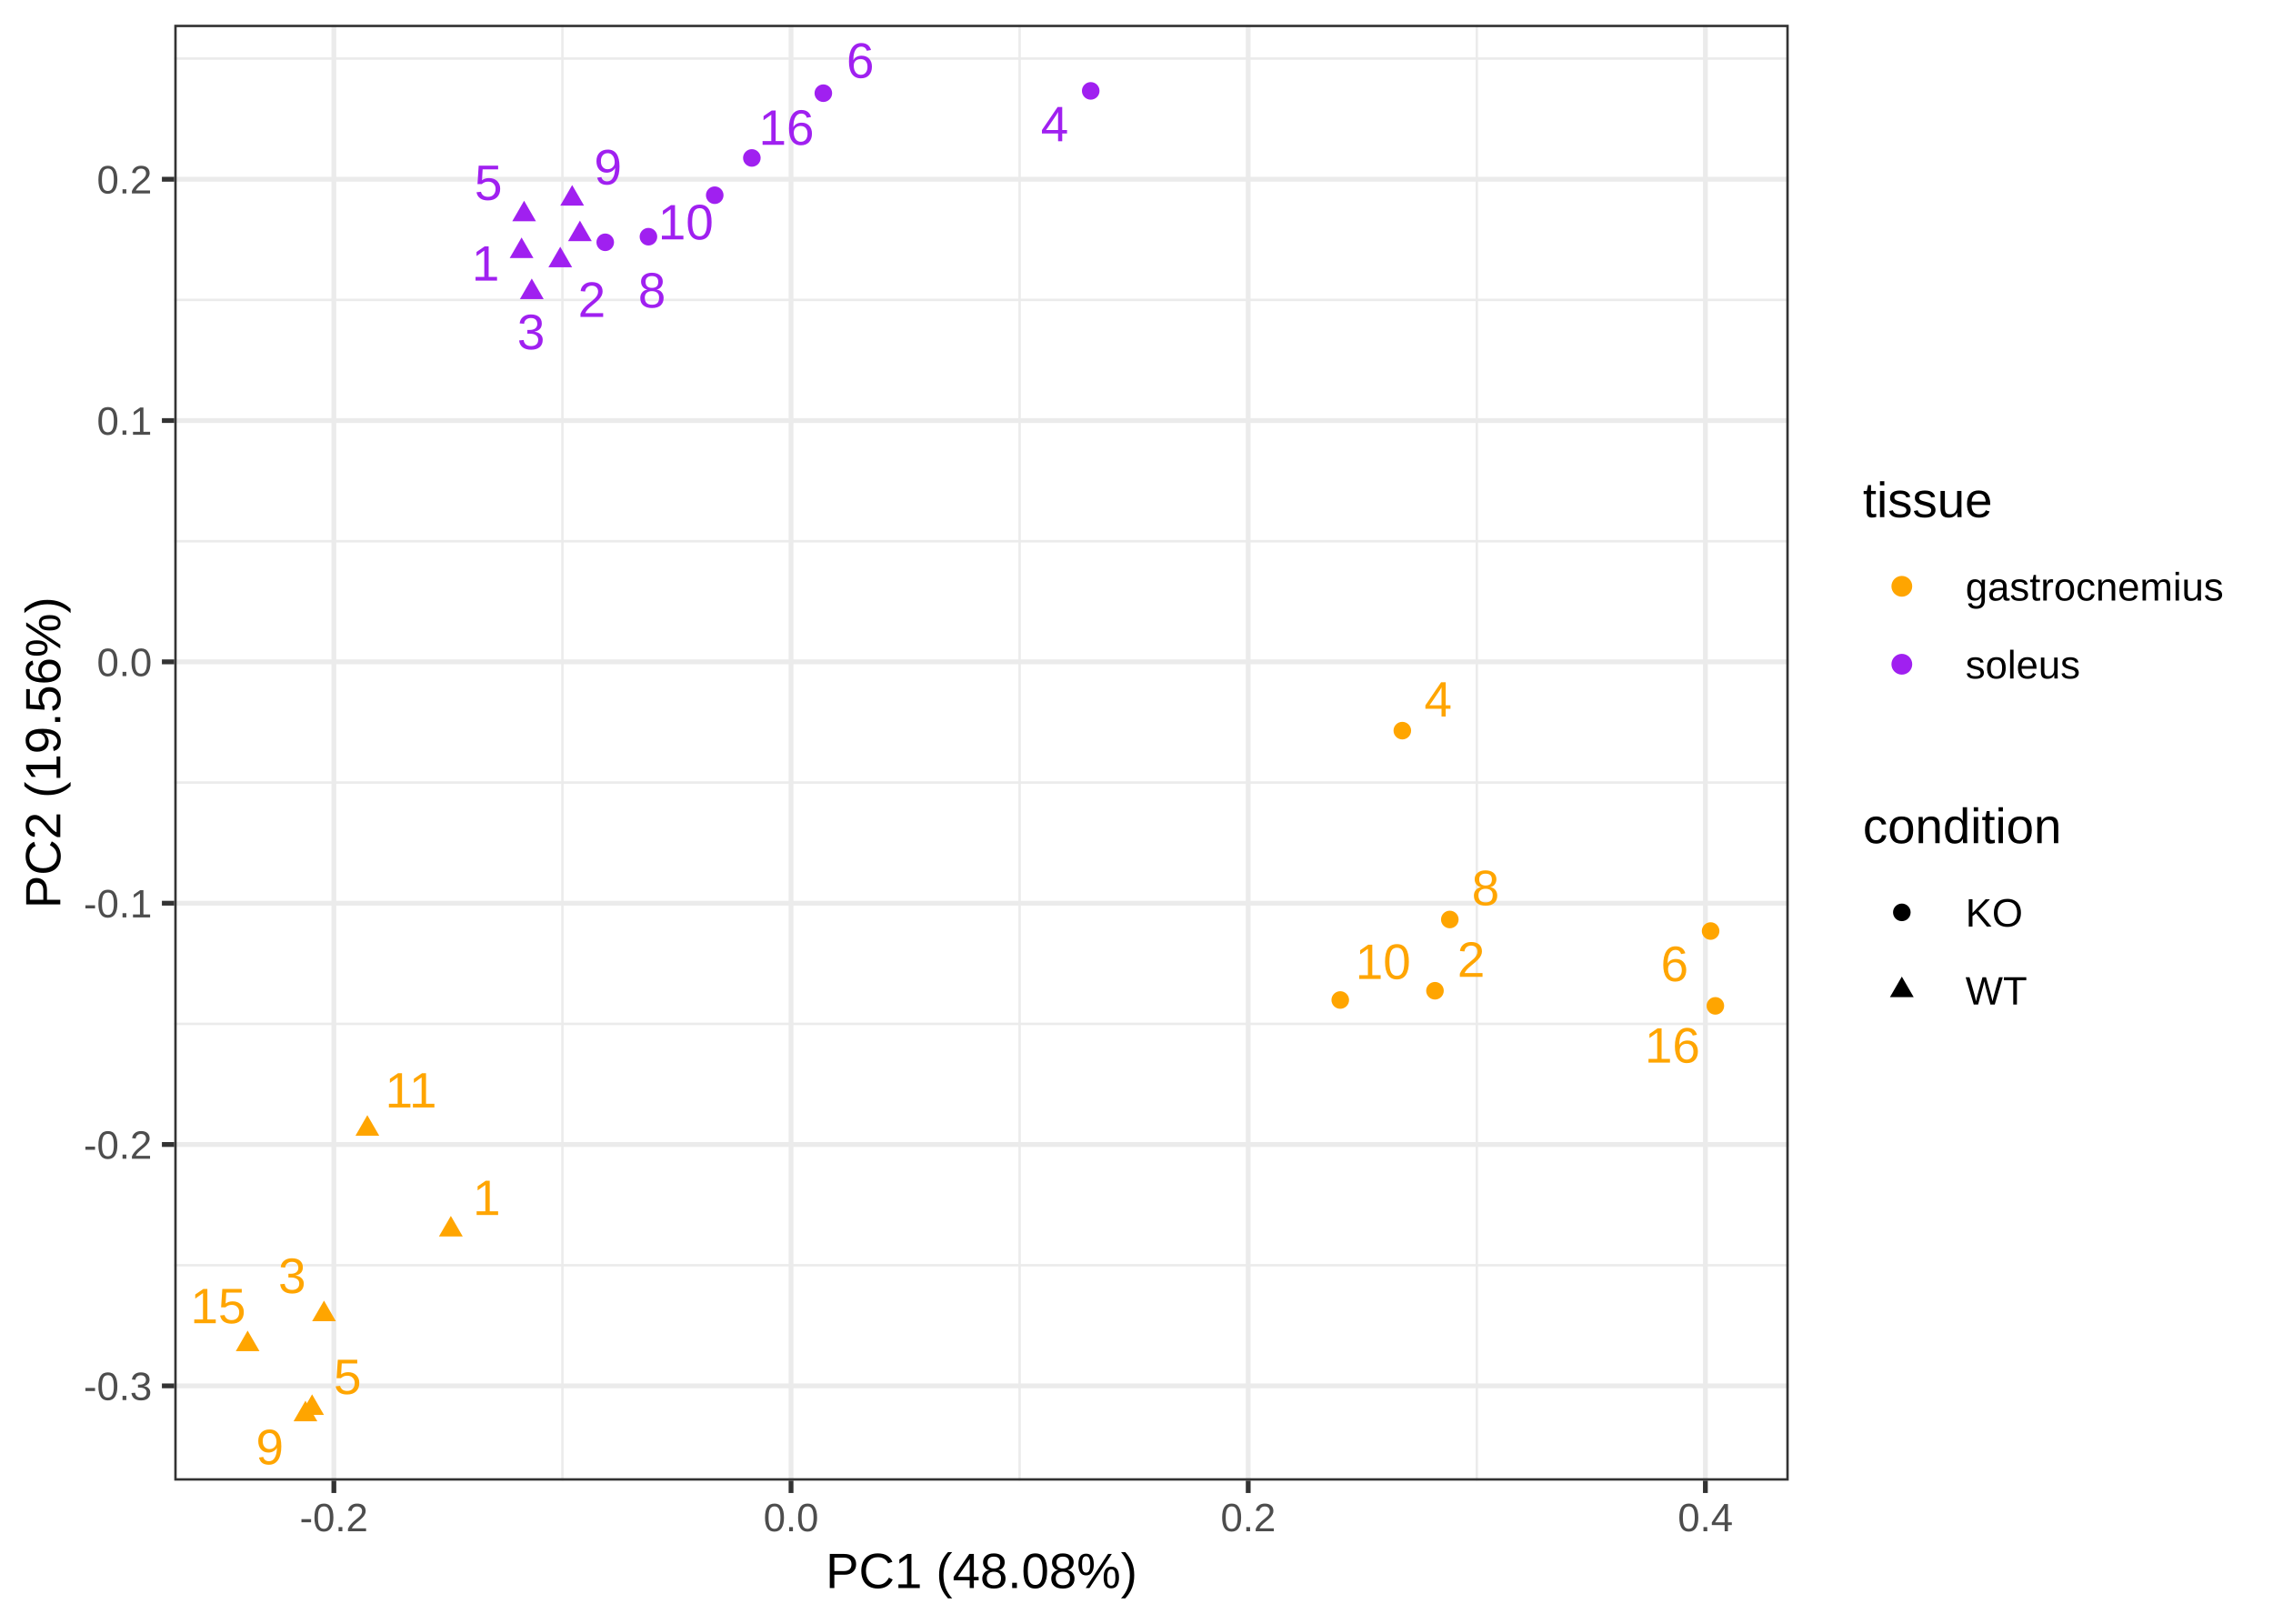
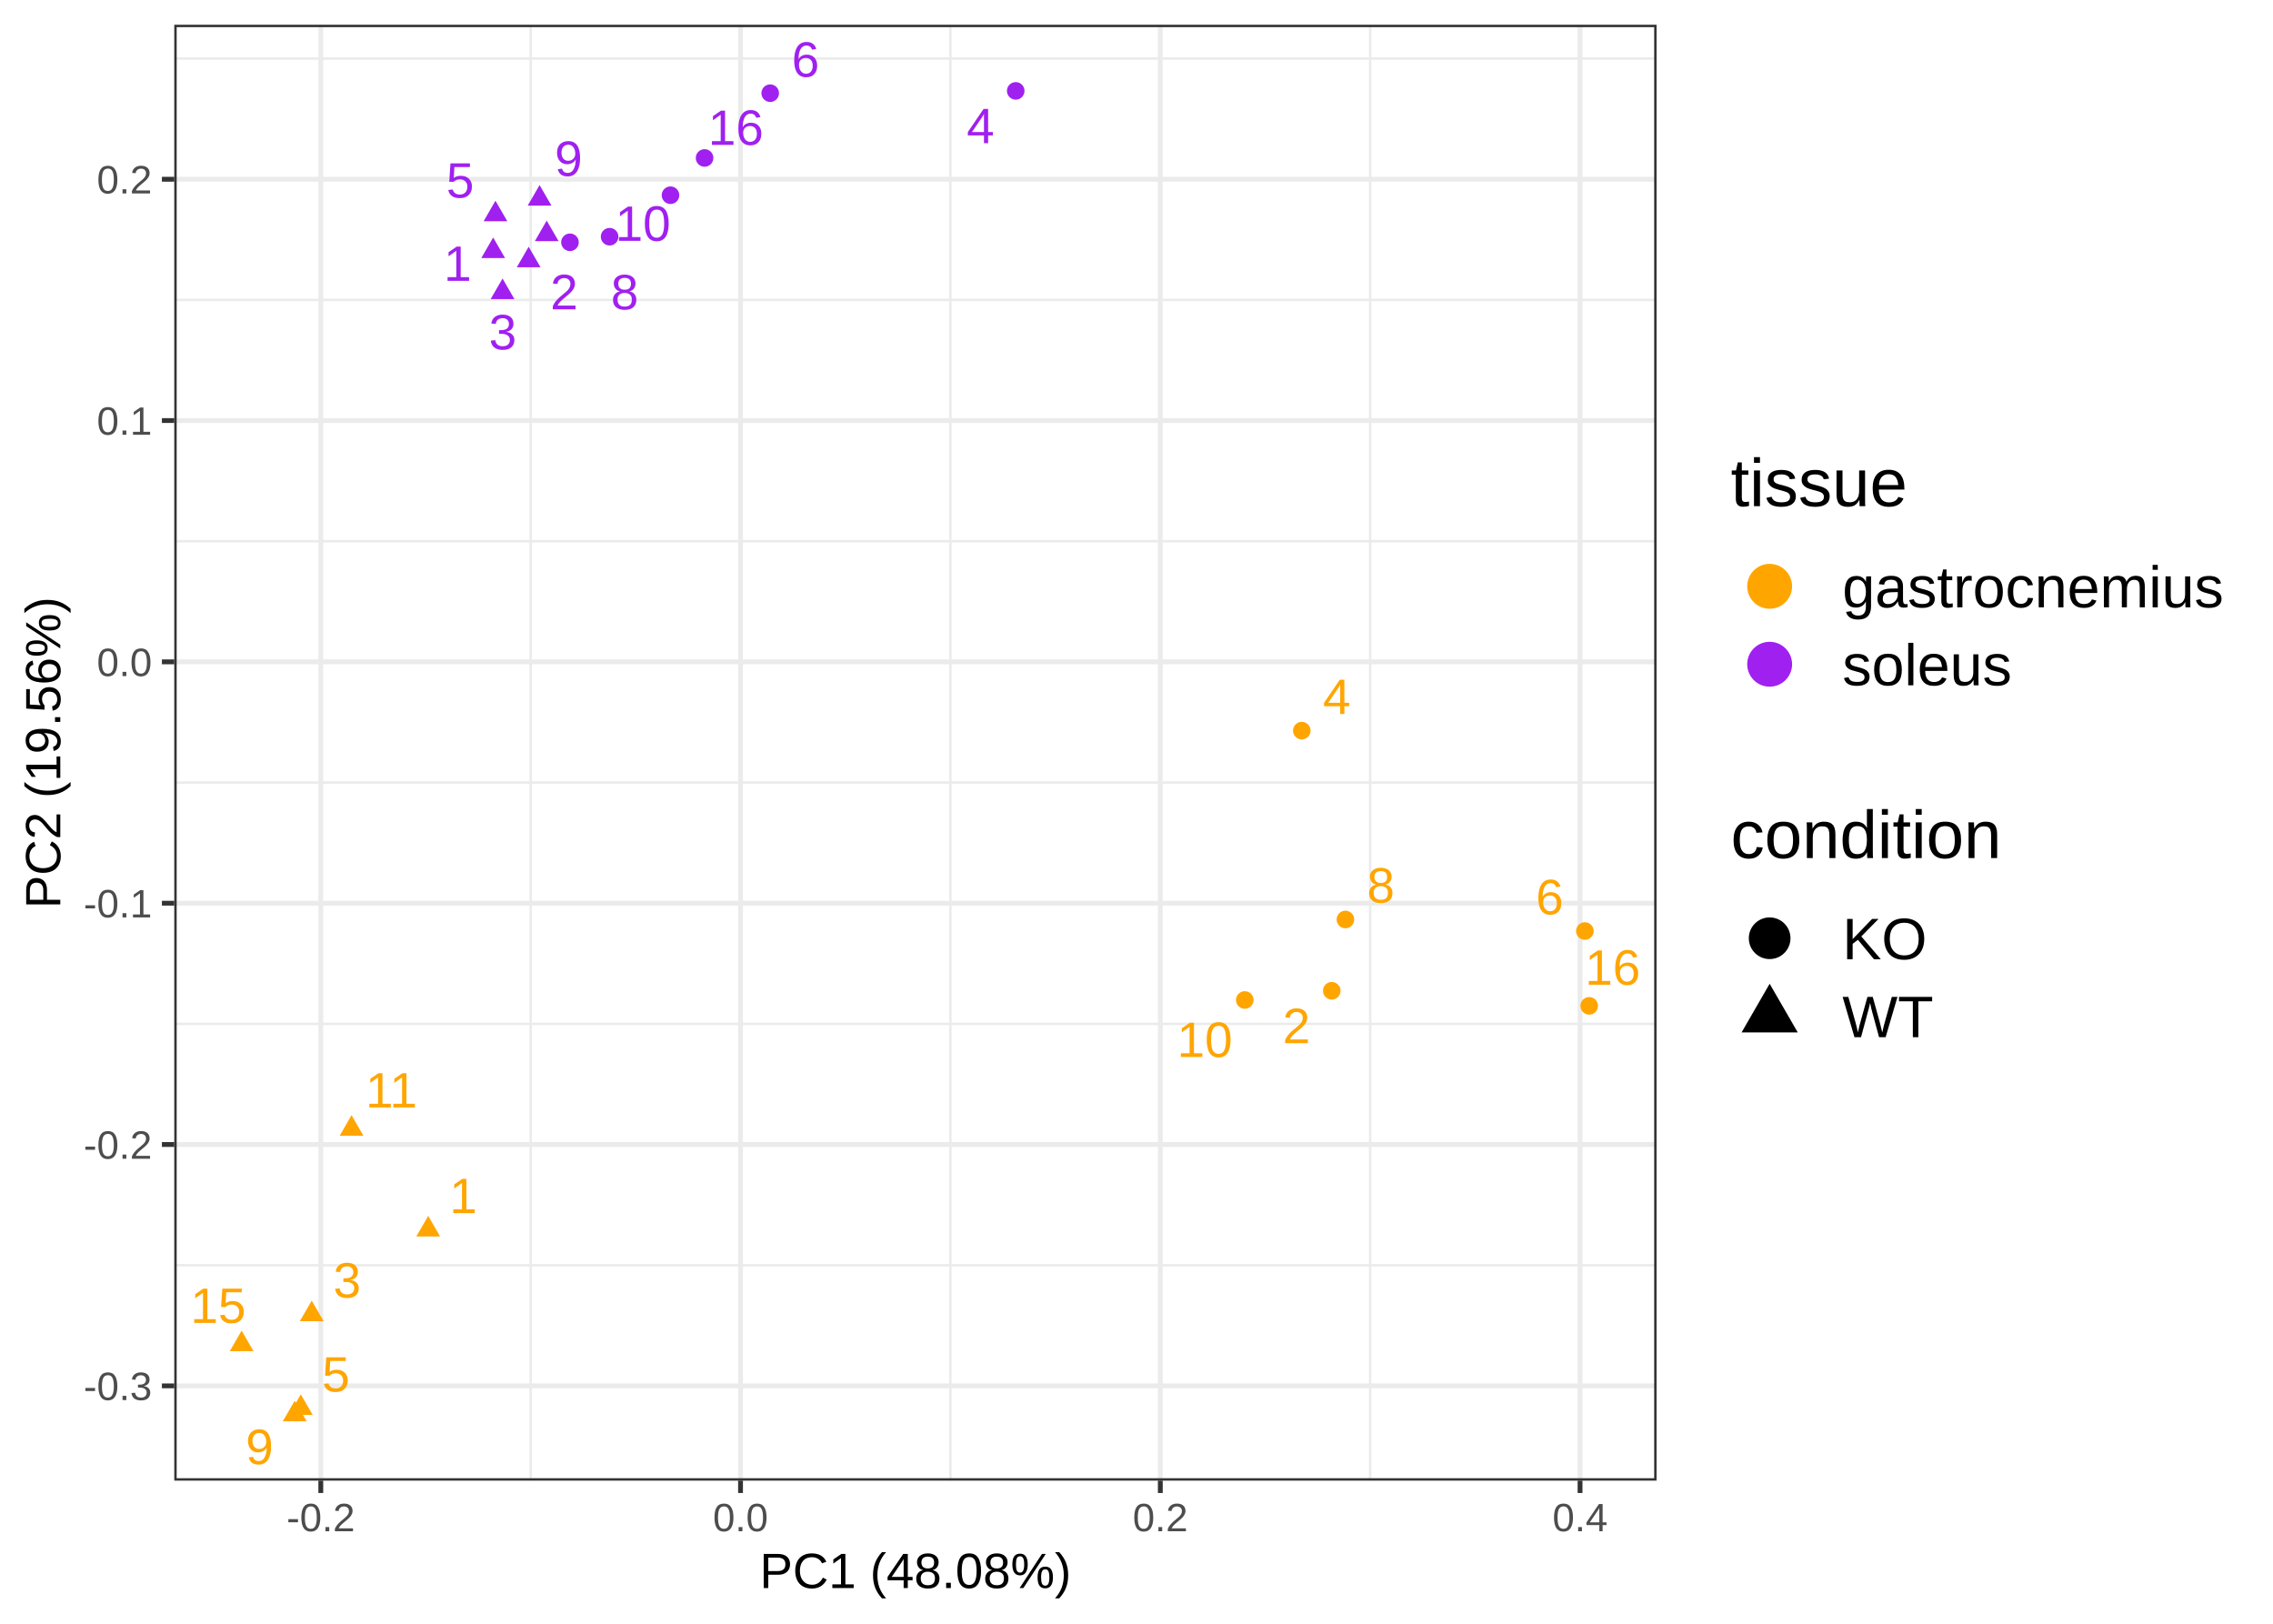
<svg xmlns="http://www.w3.org/2000/svg" class="svglite" width="504.00pt" height="360.00pt" viewBox="0 0 504.00 360.00">
  <defs>
    <style type="text/css">
    .svglite line, .svglite polyline, .svglite polygon, .svglite path, .svglite rect, .svglite circle {
      fill: none;
      stroke: #000000;
      stroke-linecap: round;
      stroke-linejoin: round;
      stroke-miterlimit: 10.00;
    }
    .svglite text {
      white-space: pre;
    }
  </style>
  </defs>
  <rect width="100%" height="100%" style="stroke: none; fill: #FFFFFF;" />
  <defs>
    <clipPath id="cpMC4wMHw1MDQuMDB8MC4wMHwzNjAuMDA=">
      <rect x="0.00" y="0.00" width="504.00" height="360.00" />
    </clipPath>
  </defs>
  <g clip-path="url(#cpMC4wMHw1MDQuMDB8MC4wMHwzNjAuMDA=)">
    <rect x="0" y="0.00" width="504.00" height="360.00" style="stroke-width: 1.07; stroke: #FFFFFF; fill: #FFFFFF;" />
  </g>
  <defs>
-     <clipPath id="cpMzguNjR8Mzk2LjYyfDUuNDh8MzI4LjI3">
-       <rect x="38.64" y="5.48" width="357.98" height="322.79" />
+     <clipPath id="cpMzguNjR8MzY3LjMyfDUuNDh8MzI4LjI3">
+       <rect x="38.64" y="5.48" width="328.68" height="322.79" />
    </clipPath>
  </defs>
-   <g clip-path="url(#cpMzguNjR8Mzk2LjYyfDUuNDh8MzI4LjI3)">
-     <rect x="38.64" y="5.48" width="357.98" height="322.79" style="stroke-width: 1.07; stroke: none; fill: #FFFFFF;" />
-     <polyline points="38.64,280.51 396.62,280.51 " style="stroke-width: 0.53; stroke: #EBEBEB; stroke-linecap: butt;" />
-     <polyline points="38.64,227.00 396.62,227.00 " style="stroke-width: 0.53; stroke: #EBEBEB; stroke-linecap: butt;" />
-     <polyline points="38.64,173.50 396.62,173.50 " style="stroke-width: 0.53; stroke: #EBEBEB; stroke-linecap: butt;" />
-     <polyline points="38.64,119.99 396.62,119.99 " style="stroke-width: 0.53; stroke: #EBEBEB; stroke-linecap: butt;" />
-     <polyline points="38.64,66.49 396.62,66.49 " style="stroke-width: 0.53; stroke: #EBEBEB; stroke-linecap: butt;" />
-     <polyline points="38.64,12.98 396.62,12.98 " style="stroke-width: 0.53; stroke: #EBEBEB; stroke-linecap: butt;" />
-     <polyline points="124.71,328.27 124.71,5.48 " style="stroke-width: 0.53; stroke: #EBEBEB; stroke-linecap: butt;" />
-     <polyline points="226.08,328.27 226.08,5.48 " style="stroke-width: 0.53; stroke: #EBEBEB; stroke-linecap: butt;" />
-     <polyline points="327.46,328.27 327.46,5.48 " style="stroke-width: 0.53; stroke: #EBEBEB; stroke-linecap: butt;" />
-     <polyline points="38.64,307.26 396.62,307.26 " style="stroke-width: 1.07; stroke: #EBEBEB; stroke-linecap: butt;" />
-     <polyline points="38.64,253.75 396.62,253.75 " style="stroke-width: 1.07; stroke: #EBEBEB; stroke-linecap: butt;" />
-     <polyline points="38.64,200.25 396.62,200.25 " style="stroke-width: 1.07; stroke: #EBEBEB; stroke-linecap: butt;" />
-     <polyline points="38.64,146.74 396.62,146.74 " style="stroke-width: 1.07; stroke: #EBEBEB; stroke-linecap: butt;" />
-     <polyline points="38.64,93.24 396.62,93.24 " style="stroke-width: 1.07; stroke: #EBEBEB; stroke-linecap: butt;" />
-     <polyline points="38.64,39.74 396.62,39.74 " style="stroke-width: 1.07; stroke: #EBEBEB; stroke-linecap: butt;" />
-     <polyline points="74.03,328.27 74.03,5.48 " style="stroke-width: 1.07; stroke: #EBEBEB; stroke-linecap: butt;" />
-     <polyline points="175.40,328.27 175.40,5.48 " style="stroke-width: 1.07; stroke: #EBEBEB; stroke-linecap: butt;" />
-     <polyline points="276.77,328.27 276.77,5.48 " style="stroke-width: 1.07; stroke: #EBEBEB; stroke-linecap: butt;" />
-     <polyline points="378.14,328.27 378.14,5.48 " style="stroke-width: 1.07; stroke: #EBEBEB; stroke-linecap: butt;" />
-     <polygon points="99.97,269.58 102.60,274.13 97.33,274.13 " style="stroke-width: 0.71; stroke: none; fill: #FFA500;" />
-     <polygon points="71.84,288.36 74.47,292.92 69.21,292.92 " style="stroke-width: 0.71; stroke: none; fill: #FFA500;" />
-     <polygon points="69.20,309.14 71.83,313.70 66.57,313.70 " style="stroke-width: 0.71; stroke: none; fill: #FFA500;" />
-     <polygon points="67.73,310.55 70.36,315.11 65.09,315.11 " style="stroke-width: 0.71; stroke: none; fill: #FFA500;" />
-     <polygon points="81.45,247.24 84.09,251.80 78.82,251.80 " style="stroke-width: 0.71; stroke: none; fill: #FFA500;" />
-     <polygon points="54.91,295.01 57.54,299.57 52.28,299.57 " style="stroke-width: 0.71; stroke: none; fill: #FFA500;" />
-     <circle cx="318.18" cy="219.66" r="1.95" style="stroke-width: 0.71; stroke: none; fill: #FFA500;" />
-     <circle cx="310.94" cy="161.99" r="1.95" style="stroke-width: 0.71; stroke: none; fill: #FFA500;" />
-     <circle cx="379.30" cy="206.42" r="1.95" style="stroke-width: 0.71; stroke: none; fill: #FFA500;" />
-     <circle cx="321.47" cy="203.86" r="1.95" style="stroke-width: 0.71; stroke: none; fill: #FFA500;" />
-     <circle cx="297.18" cy="221.71" r="1.95" style="stroke-width: 0.71; stroke: none; fill: #FFA500;" />
-     <circle cx="380.35" cy="223.01" r="1.95" style="stroke-width: 0.71; stroke: none; fill: #FFA500;" />
-     <polygon points="115.65,52.65 118.28,57.21 113.02,57.21 " style="stroke-width: 0.71; stroke: none; fill: #A020F0;" />
-     <polygon points="117.91,61.75 120.55,66.31 115.28,66.31 " style="stroke-width: 0.71; stroke: none; fill: #A020F0;" />
-     <polygon points="116.21,44.50 118.84,49.06 113.58,49.06 " style="stroke-width: 0.71; stroke: none; fill: #A020F0;" />
-     <polygon points="126.87,41.03 129.50,45.59 124.23,45.59 " style="stroke-width: 0.71; stroke: none; fill: #A020F0;" />
-     <polygon points="124.23,54.70 126.86,59.26 121.60,59.26 " style="stroke-width: 0.71; stroke: none; fill: #A020F0;" />
-     <polygon points="128.59,48.91 131.22,53.47 125.95,53.47 " style="stroke-width: 0.71; stroke: none; fill: #A020F0;" />
-     <circle cx="134.20" cy="53.72" r="1.95" style="stroke-width: 0.71; stroke: none; fill: #A020F0;" />
-     <circle cx="241.85" cy="20.15" r="1.95" style="stroke-width: 0.71; stroke: none; fill: #A020F0;" />
-     <circle cx="182.56" cy="20.66" r="1.95" style="stroke-width: 0.71; stroke: none; fill: #A020F0;" />
-     <circle cx="143.78" cy="52.48" r="1.95" style="stroke-width: 0.71; stroke: none; fill: #A020F0;" />
-     <circle cx="158.48" cy="43.28" r="1.95" style="stroke-width: 0.71; stroke: none; fill: #A020F0;" />
-     <circle cx="166.71" cy="35.02" r="1.95" style="stroke-width: 0.71; stroke: none; fill: #A020F0;" />
-     <text x="107.91" y="269.38" text-anchor="middle" style="font-size: 11.04px;fill: #FFA500; font-family: &quot;Arial&quot;;" textLength="6.13px" lengthAdjust="spacingAndGlyphs">1</text>
-     <text x="64.77" y="286.69" text-anchor="middle" style="font-size: 11.04px;fill: #FFA500; font-family: &quot;Arial&quot;;" textLength="6.13px" lengthAdjust="spacingAndGlyphs">3</text>
-     <text x="77.05" y="309.07" text-anchor="middle" style="font-size: 11.04px;fill: #FFA500; font-family: &quot;Arial&quot;;" textLength="6.13px" lengthAdjust="spacingAndGlyphs">5</text>
-     <text x="59.82" y="324.64" text-anchor="middle" style="font-size: 11.04px;fill: #FFA500; font-family: &quot;Arial&quot;;" textLength="6.13px" lengthAdjust="spacingAndGlyphs">9</text>
-     <text x="91.12" y="245.54" text-anchor="middle" style="font-size: 11.04px;fill: #FFA500; font-family: &quot;Arial&quot;;" textLength="12.27px" lengthAdjust="spacingAndGlyphs">11</text>
-     <text x="48.37" y="293.37" text-anchor="middle" style="font-size: 11.04px;fill: #FFA500; font-family: &quot;Arial&quot;;" textLength="12.27px" lengthAdjust="spacingAndGlyphs">15</text>
-     <text x="326.20" y="216.57" text-anchor="middle" style="font-size: 11.04px;fill: #FFA500; font-family: &quot;Arial&quot;;" textLength="6.13px" lengthAdjust="spacingAndGlyphs">2</text>
-     <text x="318.88" y="158.86" text-anchor="middle" style="font-size: 11.04px;fill: #FFA500; font-family: &quot;Arial&quot;;" textLength="6.13px" lengthAdjust="spacingAndGlyphs">4</text>
-     <text x="371.31" y="217.52" text-anchor="middle" style="font-size: 11.04px;fill: #FFA500; font-family: &quot;Arial&quot;;" textLength="6.13px" lengthAdjust="spacingAndGlyphs">6</text>
-     <text x="329.40" y="200.69" text-anchor="middle" style="font-size: 11.04px;fill: #FFA500; font-family: &quot;Arial&quot;;" textLength="6.13px" lengthAdjust="spacingAndGlyphs">8</text>
-     <text x="306.67" y="217.04" text-anchor="middle" style="font-size: 11.04px;fill: #FFA500; font-family: &quot;Arial&quot;;" textLength="12.27px" lengthAdjust="spacingAndGlyphs">10</text>
-     <text x="370.82" y="235.59" text-anchor="middle" style="font-size: 11.04px;fill: #FFA500; font-family: &quot;Arial&quot;;" textLength="12.27px" lengthAdjust="spacingAndGlyphs">16</text>
-     <text x="107.67" y="62.22" text-anchor="middle" style="font-size: 11.04px;fill: #A020F0; font-family: &quot;Arial&quot;;" textLength="6.13px" lengthAdjust="spacingAndGlyphs">1</text>
-     <text x="117.75" y="77.43" text-anchor="middle" style="font-size: 11.04px;fill: #A020F0; font-family: &quot;Arial&quot;;" textLength="6.13px" lengthAdjust="spacingAndGlyphs">3</text>
-     <text x="108.29" y="44.33" text-anchor="middle" style="font-size: 11.04px;fill: #A020F0; font-family: &quot;Arial&quot;;" textLength="6.13px" lengthAdjust="spacingAndGlyphs">5</text>
-     <text x="134.81" y="40.88" text-anchor="middle" style="font-size: 11.04px;fill: #A020F0; font-family: &quot;Arial&quot;;" textLength="6.13px" lengthAdjust="spacingAndGlyphs">9</text>
-     <text x="131.22" y="70.26" text-anchor="middle" style="font-size: 11.04px;fill: #A020F0; font-family: &quot;Arial&quot;;" textLength="6.13px" lengthAdjust="spacingAndGlyphs">2</text>
-     <text x="233.85" y="31.31" text-anchor="middle" style="font-size: 11.04px;fill: #A020F0; font-family: &quot;Arial&quot;;" textLength="6.13px" lengthAdjust="spacingAndGlyphs">4</text>
-     <text x="190.75" y="17.26" text-anchor="middle" style="font-size: 11.04px;fill: #A020F0; font-family: &quot;Arial&quot;;" textLength="6.13px" lengthAdjust="spacingAndGlyphs">6</text>
-     <text x="144.56" y="68.19" text-anchor="middle" style="font-size: 11.04px;fill: #A020F0; font-family: &quot;Arial&quot;;" textLength="6.13px" lengthAdjust="spacingAndGlyphs">8</text>
-     <text x="152.06" y="53.08" text-anchor="middle" style="font-size: 11.04px;fill: #A020F0; font-family: &quot;Arial&quot;;" textLength="12.27px" lengthAdjust="spacingAndGlyphs">10</text>
-     <text x="174.38" y="32.10" text-anchor="middle" style="font-size: 11.04px;fill: #A020F0; font-family: &quot;Arial&quot;;" textLength="12.27px" lengthAdjust="spacingAndGlyphs">16</text>
-     <rect x="38.64" y="5.48" width="357.98" height="322.79" style="stroke-width: 1.07; stroke: #333333;" />
+   <g clip-path="url(#cpMzguNjR8MzY3LjMyfDUuNDh8MzI4LjI3)">
+     <rect x="38.64" y="5.48" width="328.68" height="322.79" style="stroke-width: 1.07; stroke: none; fill: #FFFFFF;" />
+     <polyline points="38.64,280.51 367.32,280.51 " style="stroke-width: 0.53; stroke: #EBEBEB; stroke-linecap: butt;" />
+     <polyline points="38.64,227.00 367.32,227.00 " style="stroke-width: 0.53; stroke: #EBEBEB; stroke-linecap: butt;" />
+     <polyline points="38.64,173.50 367.32,173.50 " style="stroke-width: 0.53; stroke: #EBEBEB; stroke-linecap: butt;" />
+     <polyline points="38.64,119.99 367.32,119.99 " style="stroke-width: 0.53; stroke: #EBEBEB; stroke-linecap: butt;" />
+     <polyline points="38.64,66.49 367.32,66.49 " style="stroke-width: 0.53; stroke: #EBEBEB; stroke-linecap: butt;" />
+     <polyline points="38.64,12.98 367.32,12.98 " style="stroke-width: 0.53; stroke: #EBEBEB; stroke-linecap: butt;" />
+     <polyline points="117.67,328.27 117.67,5.48 " style="stroke-width: 0.53; stroke: #EBEBEB; stroke-linecap: butt;" />
+     <polyline points="210.74,328.27 210.74,5.48 " style="stroke-width: 0.53; stroke: #EBEBEB; stroke-linecap: butt;" />
+     <polyline points="303.81,328.27 303.81,5.48 " style="stroke-width: 0.53; stroke: #EBEBEB; stroke-linecap: butt;" />
+     <polyline points="38.64,307.26 367.32,307.26 " style="stroke-width: 1.07; stroke: #EBEBEB; stroke-linecap: butt;" />
+     <polyline points="38.64,253.75 367.32,253.75 " style="stroke-width: 1.07; stroke: #EBEBEB; stroke-linecap: butt;" />
+     <polyline points="38.64,200.25 367.32,200.25 " style="stroke-width: 1.07; stroke: #EBEBEB; stroke-linecap: butt;" />
+     <polyline points="38.64,146.74 367.32,146.74 " style="stroke-width: 1.07; stroke: #EBEBEB; stroke-linecap: butt;" />
+     <polyline points="38.64,93.24 367.32,93.24 " style="stroke-width: 1.07; stroke: #EBEBEB; stroke-linecap: butt;" />
+     <polyline points="38.64,39.74 367.32,39.74 " style="stroke-width: 1.07; stroke: #EBEBEB; stroke-linecap: butt;" />
+     <polyline points="71.13,328.27 71.13,5.48 " style="stroke-width: 1.07; stroke: #EBEBEB; stroke-linecap: butt;" />
+     <polyline points="164.20,328.27 164.20,5.48 " style="stroke-width: 1.07; stroke: #EBEBEB; stroke-linecap: butt;" />
+     <polyline points="257.28,328.27 257.28,5.48 " style="stroke-width: 1.07; stroke: #EBEBEB; stroke-linecap: butt;" />
+     <polyline points="350.35,328.27 350.35,5.48 " style="stroke-width: 1.07; stroke: #EBEBEB; stroke-linecap: butt;" />
+     <polygon points="94.95,269.58 97.58,274.13 92.31,274.13 " style="stroke-width: 0.71; stroke: none; fill: #FFA500;" />
+     <polygon points="69.12,288.36 71.76,292.92 66.49,292.92 " style="stroke-width: 0.71; stroke: none; fill: #FFA500;" />
+     <polygon points="66.70,309.14 69.33,313.70 64.06,313.70 " style="stroke-width: 0.71; stroke: none; fill: #FFA500;" />
+     <polygon points="65.35,310.55 67.98,315.11 62.71,315.11 " style="stroke-width: 0.71; stroke: none; fill: #FFA500;" />
+     <polygon points="77.95,247.24 80.58,251.80 75.32,251.80 " style="stroke-width: 0.71; stroke: none; fill: #FFA500;" />
+     <polygon points="53.58,295.01 56.21,299.57 50.95,299.57 " style="stroke-width: 0.71; stroke: none; fill: #FFA500;" />
+     <circle cx="295.30" cy="219.66" r="1.95" style="stroke-width: 0.71; stroke: none; fill: #FFA500;" />
+     <circle cx="288.65" cy="161.99" r="1.95" style="stroke-width: 0.71; stroke: none; fill: #FFA500;" />
+     <circle cx="351.42" cy="206.42" r="1.95" style="stroke-width: 0.71; stroke: none; fill: #FFA500;" />
+     <circle cx="298.32" cy="203.86" r="1.95" style="stroke-width: 0.71; stroke: none; fill: #FFA500;" />
+     <circle cx="276.01" cy="221.71" r="1.95" style="stroke-width: 0.71; stroke: none; fill: #FFA500;" />
+     <circle cx="352.38" cy="223.01" r="1.95" style="stroke-width: 0.71; stroke: none; fill: #FFA500;" />
+     <polygon points="109.35,52.65 111.98,57.21 106.72,57.21 " style="stroke-width: 0.71; stroke: none; fill: #A020F0;" />
+     <polygon points="111.43,61.75 114.06,66.31 108.79,66.31 " style="stroke-width: 0.71; stroke: none; fill: #A020F0;" />
+     <polygon points="109.86,44.50 112.49,49.06 107.23,49.06 " style="stroke-width: 0.71; stroke: none; fill: #A020F0;" />
+     <polygon points="119.64,41.03 122.28,45.59 117.01,45.59 " style="stroke-width: 0.71; stroke: none; fill: #A020F0;" />
+     <polygon points="117.22,54.70 119.86,59.26 114.59,59.26 " style="stroke-width: 0.71; stroke: none; fill: #A020F0;" />
+     <polygon points="121.22,48.91 123.86,53.47 118.59,53.47 " style="stroke-width: 0.71; stroke: none; fill: #A020F0;" />
+     <circle cx="126.38" cy="53.72" r="1.95" style="stroke-width: 0.71; stroke: none; fill: #A020F0;" />
+     <circle cx="225.22" cy="20.15" r="1.95" style="stroke-width: 0.71; stroke: none; fill: #A020F0;" />
+     <circle cx="170.78" cy="20.66" r="1.95" style="stroke-width: 0.71; stroke: none; fill: #A020F0;" />
+     <circle cx="135.17" cy="52.48" r="1.95" style="stroke-width: 0.71; stroke: none; fill: #A020F0;" />
+     <circle cx="148.67" cy="43.28" r="1.95" style="stroke-width: 0.71; stroke: none; fill: #A020F0;" />
+     <circle cx="156.23" cy="35.02" r="1.95" style="stroke-width: 0.71; stroke: none; fill: #A020F0;" />
+     <text x="102.73" y="268.96" text-anchor="middle" style="font-size: 11.04px;fill: #FFA500; font-family: &quot;Arial&quot;;" textLength="6.13px" lengthAdjust="spacingAndGlyphs">1</text>
+     <text x="76.96" y="287.69" text-anchor="middle" style="font-size: 11.04px;fill: #FFA500; font-family: &quot;Arial&quot;;" textLength="6.13px" lengthAdjust="spacingAndGlyphs">3</text>
+     <text x="74.49" y="308.52" text-anchor="middle" style="font-size: 11.04px;fill: #FFA500; font-family: &quot;Arial&quot;;" textLength="6.13px" lengthAdjust="spacingAndGlyphs">5</text>
+     <text x="57.55" y="324.61" text-anchor="middle" style="font-size: 11.04px;fill: #FFA500; font-family: &quot;Arial&quot;;" textLength="6.13px" lengthAdjust="spacingAndGlyphs">9</text>
+     <text x="86.78" y="245.54" text-anchor="middle" style="font-size: 11.04px;fill: #FFA500; font-family: &quot;Arial&quot;;" textLength="12.27px" lengthAdjust="spacingAndGlyphs">11</text>
+     <text x="48.37" y="293.30" text-anchor="middle" style="font-size: 11.04px;fill: #FFA500; font-family: &quot;Arial&quot;;" textLength="12.27px" lengthAdjust="spacingAndGlyphs">15</text>
+     <text x="287.47" y="231.28" text-anchor="middle" style="font-size: 11.04px;fill: #FFA500; font-family: &quot;Arial&quot;;" textLength="6.13px" lengthAdjust="spacingAndGlyphs">2</text>
+     <text x="296.41" y="158.30" text-anchor="middle" style="font-size: 11.04px;fill: #FFA500; font-family: &quot;Arial&quot;;" textLength="6.13px" lengthAdjust="spacingAndGlyphs">4</text>
+     <text x="343.61" y="202.71" text-anchor="middle" style="font-size: 11.04px;fill: #FFA500; font-family: &quot;Arial&quot;;" textLength="6.13px" lengthAdjust="spacingAndGlyphs">6</text>
+     <text x="306.17" y="200.12" text-anchor="middle" style="font-size: 11.04px;fill: #FFA500; font-family: &quot;Arial&quot;;" textLength="6.13px" lengthAdjust="spacingAndGlyphs">8</text>
+     <text x="267.13" y="234.34" text-anchor="middle" style="font-size: 11.04px;fill: #FFA500; font-family: &quot;Arial&quot;;" textLength="12.27px" lengthAdjust="spacingAndGlyphs">10</text>
+     <text x="357.58" y="218.32" text-anchor="middle" style="font-size: 11.04px;fill: #FFA500; font-family: &quot;Arial&quot;;" textLength="12.27px" lengthAdjust="spacingAndGlyphs">16</text>
+     <text x="101.47" y="62.27" text-anchor="middle" style="font-size: 11.04px;fill: #A020F0; font-family: &quot;Arial&quot;;" textLength="6.13px" lengthAdjust="spacingAndGlyphs">1</text>
+     <text x="111.47" y="77.47" text-anchor="middle" style="font-size: 11.04px;fill: #A020F0; font-family: &quot;Arial&quot;;" textLength="6.13px" lengthAdjust="spacingAndGlyphs">3</text>
+     <text x="102.03" y="43.82" text-anchor="middle" style="font-size: 11.04px;fill: #A020F0; font-family: &quot;Arial&quot;;" textLength="6.13px" lengthAdjust="spacingAndGlyphs">5</text>
+     <text x="126.07" y="39.01" text-anchor="middle" style="font-size: 11.04px;fill: #A020F0; font-family: &quot;Arial&quot;;" textLength="6.13px" lengthAdjust="spacingAndGlyphs">9</text>
+     <text x="125.08" y="68.58" text-anchor="middle" style="font-size: 11.04px;fill: #A020F0; font-family: &quot;Arial&quot;;" textLength="6.13px" lengthAdjust="spacingAndGlyphs">2</text>
+     <text x="217.42" y="31.75" text-anchor="middle" style="font-size: 11.04px;fill: #A020F0; font-family: &quot;Arial&quot;;" textLength="6.13px" lengthAdjust="spacingAndGlyphs">4</text>
+     <text x="178.61" y="17.02" text-anchor="middle" style="font-size: 11.04px;fill: #A020F0; font-family: &quot;Arial&quot;;" textLength="6.13px" lengthAdjust="spacingAndGlyphs">6</text>
+     <text x="138.51" y="68.59" text-anchor="middle" style="font-size: 11.04px;fill: #A020F0; font-family: &quot;Arial&quot;;" textLength="6.13px" lengthAdjust="spacingAndGlyphs">8</text>
+     <text x="142.55" y="53.39" text-anchor="middle" style="font-size: 11.04px;fill: #A020F0; font-family: &quot;Arial&quot;;" textLength="12.27px" lengthAdjust="spacingAndGlyphs">10</text>
+     <text x="163.16" y="32.12" text-anchor="middle" style="font-size: 11.04px;fill: #A020F0; font-family: &quot;Arial&quot;;" textLength="12.27px" lengthAdjust="spacingAndGlyphs">16</text>
+     <rect x="38.64" y="5.48" width="328.68" height="322.79" style="stroke-width: 1.07; stroke: #333333;" />
  </g>
  <g clip-path="url(#cpMC4wMHw1MDQuMDB8MC4wMHwzNjAuMDA=)">
    <text x="33.71" y="310.41" text-anchor="end" style="font-size: 8.80px;fill: #4D4D4D; font-family: &quot;Arial&quot;;" textLength="15.16px" lengthAdjust="spacingAndGlyphs">-0.3</text>
    <text x="33.71" y="256.91" text-anchor="end" style="font-size: 8.80px;fill: #4D4D4D; font-family: &quot;Arial&quot;;" textLength="15.16px" lengthAdjust="spacingAndGlyphs">-0.2</text>
    <text x="33.71" y="203.40" text-anchor="end" style="font-size: 8.80px;fill: #4D4D4D; font-family: &quot;Arial&quot;;" textLength="15.16px" lengthAdjust="spacingAndGlyphs">-0.1</text>
    <text x="33.71" y="149.90" text-anchor="end" style="font-size: 8.80px;fill: #4D4D4D; font-family: &quot;Arial&quot;;" textLength="12.23px" lengthAdjust="spacingAndGlyphs">0.0</text>
    <text x="33.71" y="96.39" text-anchor="end" style="font-size: 8.80px;fill: #4D4D4D; font-family: &quot;Arial&quot;;" textLength="12.23px" lengthAdjust="spacingAndGlyphs">0.1</text>
    <text x="33.71" y="42.89" text-anchor="end" style="font-size: 8.80px;fill: #4D4D4D; font-family: &quot;Arial&quot;;" textLength="12.23px" lengthAdjust="spacingAndGlyphs">0.2</text>
    <polyline points="35.90,307.26 38.64,307.26 " style="stroke-width: 1.07; stroke: #333333; stroke-linecap: butt;" />
    <polyline points="35.90,253.75 38.64,253.75 " style="stroke-width: 1.07; stroke: #333333; stroke-linecap: butt;" />
    <polyline points="35.90,200.25 38.64,200.25 " style="stroke-width: 1.07; stroke: #333333; stroke-linecap: butt;" />
    <polyline points="35.90,146.74 38.64,146.74 " style="stroke-width: 1.07; stroke: #333333; stroke-linecap: butt;" />
    <polyline points="35.90,93.24 38.64,93.24 " style="stroke-width: 1.07; stroke: #333333; stroke-linecap: butt;" />
    <polyline points="35.90,39.74 38.64,39.74 " style="stroke-width: 1.07; stroke: #333333; stroke-linecap: butt;" />
-     <polyline points="74.03,331.01 74.03,328.27 " style="stroke-width: 1.07; stroke: #333333; stroke-linecap: butt;" />
-     <polyline points="175.40,331.01 175.40,328.27 " style="stroke-width: 1.07; stroke: #333333; stroke-linecap: butt;" />
-     <polyline points="276.77,331.01 276.77,328.27 " style="stroke-width: 1.07; stroke: #333333; stroke-linecap: butt;" />
-     <polyline points="378.14,331.01 378.14,328.27 " style="stroke-width: 1.07; stroke: #333333; stroke-linecap: butt;" />
-     <text x="74.03" y="339.50" text-anchor="middle" style="font-size: 8.80px;fill: #4D4D4D; font-family: &quot;Arial&quot;;" textLength="15.16px" lengthAdjust="spacingAndGlyphs">-0.2</text>
-     <text x="175.40" y="339.50" text-anchor="middle" style="font-size: 8.80px;fill: #4D4D4D; font-family: &quot;Arial&quot;;" textLength="12.23px" lengthAdjust="spacingAndGlyphs">0.0</text>
-     <text x="276.77" y="339.50" text-anchor="middle" style="font-size: 8.80px;fill: #4D4D4D; font-family: &quot;Arial&quot;;" textLength="12.23px" lengthAdjust="spacingAndGlyphs">0.2</text>
-     <text x="378.14" y="339.50" text-anchor="middle" style="font-size: 8.80px;fill: #4D4D4D; font-family: &quot;Arial&quot;;" textLength="12.23px" lengthAdjust="spacingAndGlyphs">0.4</text>
-     <text x="217.63" y="352.09" text-anchor="middle" style="font-size: 11.00px; font-family: &quot;Arial&quot;;" textLength="69.09px" lengthAdjust="spacingAndGlyphs">PC1 (48.08%)</text>
+     <polyline points="71.13,331.01 71.13,328.27 " style="stroke-width: 1.07; stroke: #333333; stroke-linecap: butt;" />
+     <polyline points="164.20,331.01 164.20,328.27 " style="stroke-width: 1.07; stroke: #333333; stroke-linecap: butt;" />
+     <polyline points="257.28,331.01 257.28,328.27 " style="stroke-width: 1.07; stroke: #333333; stroke-linecap: butt;" />
+     <polyline points="350.35,331.01 350.35,328.27 " style="stroke-width: 1.07; stroke: #333333; stroke-linecap: butt;" />
+     <text x="71.13" y="339.50" text-anchor="middle" style="font-size: 8.80px;fill: #4D4D4D; font-family: &quot;Arial&quot;;" textLength="15.16px" lengthAdjust="spacingAndGlyphs">-0.2</text>
+     <text x="164.20" y="339.50" text-anchor="middle" style="font-size: 8.80px;fill: #4D4D4D; font-family: &quot;Arial&quot;;" textLength="12.23px" lengthAdjust="spacingAndGlyphs">0.0</text>
+     <text x="257.28" y="339.50" text-anchor="middle" style="font-size: 8.80px;fill: #4D4D4D; font-family: &quot;Arial&quot;;" textLength="12.23px" lengthAdjust="spacingAndGlyphs">0.2</text>
+     <text x="350.35" y="339.50" text-anchor="middle" style="font-size: 8.80px;fill: #4D4D4D; font-family: &quot;Arial&quot;;" textLength="12.23px" lengthAdjust="spacingAndGlyphs">0.4</text>
+     <text x="202.98" y="352.09" text-anchor="middle" style="font-size: 11.00px; font-family: &quot;Arial&quot;;" textLength="69.09px" lengthAdjust="spacingAndGlyphs">PC1 (48.08%)</text>
    <text transform="translate(13.37,166.87) rotate(-90)" text-anchor="middle" style="font-size: 11.00px; font-family: &quot;Arial&quot;;" textLength="69.09px" lengthAdjust="spacingAndGlyphs">PC2 (19.56%)</text>
-     <rect x="407.58" y="100.07" width="90.94" height="61.32" style="stroke-width: 1.07; stroke: none; fill: #FFFFFF;" />
-     <text x="413.06" y="114.66" style="font-size: 11.00px; font-family: &quot;Arial&quot;;" textLength="28.74px" lengthAdjust="spacingAndGlyphs">tissue</text>
-     <rect x="413.06" y="121.35" width="17.28" height="17.28" style="stroke-width: 1.07; stroke: none; fill: #FFFFFF;" />
-     <circle cx="421.70" cy="129.99" r="1.95" style="stroke-width: 0.71; stroke: #FFA500; fill: #FFA500;" />
-     <rect x="413.06" y="138.63" width="17.28" height="17.28" style="stroke-width: 1.07; stroke: none; fill: #FFFFFF;" />
-     <circle cx="421.70" cy="147.27" r="1.95" style="stroke-width: 0.71; stroke: #A020F0; fill: #A020F0;" />
-     <text x="435.82" y="133.15" style="font-size: 8.80px; font-family: &quot;Arial&quot;;" textLength="57.23px" lengthAdjust="spacingAndGlyphs">gastrocnemius</text>
-     <text x="435.82" y="150.43" style="font-size: 8.80px; font-family: &quot;Arial&quot;;" textLength="25.44px" lengthAdjust="spacingAndGlyphs">soleus</text>
-     <rect x="407.58" y="172.35" width="54.99" height="61.32" style="stroke-width: 1.07; stroke: none; fill: #FFFFFF;" />
-     <text x="413.06" y="186.94" style="font-size: 11.00px; font-family: &quot;Arial&quot;;" textLength="44.04px" lengthAdjust="spacingAndGlyphs">condition</text>
-     <rect x="413.06" y="193.64" width="17.28" height="17.28" style="stroke-width: 1.07; stroke: none; fill: #FFFFFF;" />
-     <circle cx="421.70" cy="202.28" r="1.95" style="stroke-width: 0.71; stroke: none; fill: #000000;" />
-     <rect x="413.06" y="210.92" width="17.28" height="17.28" style="stroke-width: 1.07; stroke: none; fill: #FFFFFF;" />
-     <polygon points="421.70,216.52 424.33,221.08 419.06,221.08 " style="stroke-width: 0.71; stroke: none; fill: #000000;" />
-     <text x="435.82" y="205.43" style="font-size: 8.80px; font-family: &quot;Arial&quot;;" textLength="12.71px" lengthAdjust="spacingAndGlyphs">KO</text>
-     <text x="435.82" y="222.71" style="font-size: 8.80px; font-family: &quot;Arial&quot;;" textLength="13.67px" lengthAdjust="spacingAndGlyphs">WT</text>
+     <rect x="378.27" y="94.33" width="120.25" height="67.07" style="stroke-width: 1.07; stroke: none; fill: #FFFFFF;" />
+     <text x="383.75" y="112.23" style="font-size: 15.00px; font-family: &quot;Arial&quot;;" textLength="39.20px" lengthAdjust="spacingAndGlyphs">tissue</text>
+     <rect x="383.75" y="121.35" width="17.28" height="17.28" style="stroke-width: 1.07; stroke: none; fill: #FFFFFF;" />
+     <circle cx="392.39" cy="129.99" r="4.62" style="stroke-width: 0.71; stroke: #FFA500; fill: #FFA500;" />
+     <rect x="383.75" y="138.63" width="17.28" height="17.28" style="stroke-width: 1.07; stroke: none; fill: #FFFFFF;" />
+     <circle cx="392.39" cy="147.27" r="4.62" style="stroke-width: 0.71; stroke: #A020F0; fill: #A020F0;" />
+     <text x="408.51" y="134.66" style="font-size: 13.00px; font-family: &quot;Arial&quot;;" textLength="84.54px" lengthAdjust="spacingAndGlyphs">gastrocnemius</text>
+     <text x="408.51" y="151.94" style="font-size: 13.00px; font-family: &quot;Arial&quot;;" textLength="37.58px" lengthAdjust="spacingAndGlyphs">soleus</text>
+     <rect x="378.27" y="172.35" width="71.02" height="67.07" style="stroke-width: 1.07; stroke: none; fill: #FFFFFF;" />
+     <text x="383.75" y="190.25" style="font-size: 15.00px; font-family: &quot;Arial&quot;;" textLength="60.06px" lengthAdjust="spacingAndGlyphs">condition</text>
+     <rect x="383.75" y="199.38" width="17.28" height="17.28" style="stroke-width: 1.07; stroke: none; fill: #FFFFFF;" />
+     <circle cx="392.39" cy="208.02" r="4.62" style="stroke-width: 0.71; stroke: none; fill: #000000;" />
+     <rect x="383.75" y="216.66" width="17.28" height="17.28" style="stroke-width: 1.07; stroke: none; fill: #FFFFFF;" />
+     <polygon points="392.39,218.11 398.62,228.89 386.17,228.89 " style="stroke-width: 0.71; stroke: none; fill: #000000;" />
+     <text x="408.51" y="212.68" style="font-size: 13.00px; font-family: &quot;Arial&quot;;" textLength="18.78px" lengthAdjust="spacingAndGlyphs">KO</text>
+     <text x="408.51" y="229.96" style="font-size: 13.00px; font-family: &quot;Arial&quot;;" textLength="20.21px" lengthAdjust="spacingAndGlyphs">WT</text>
  </g>
</svg>
